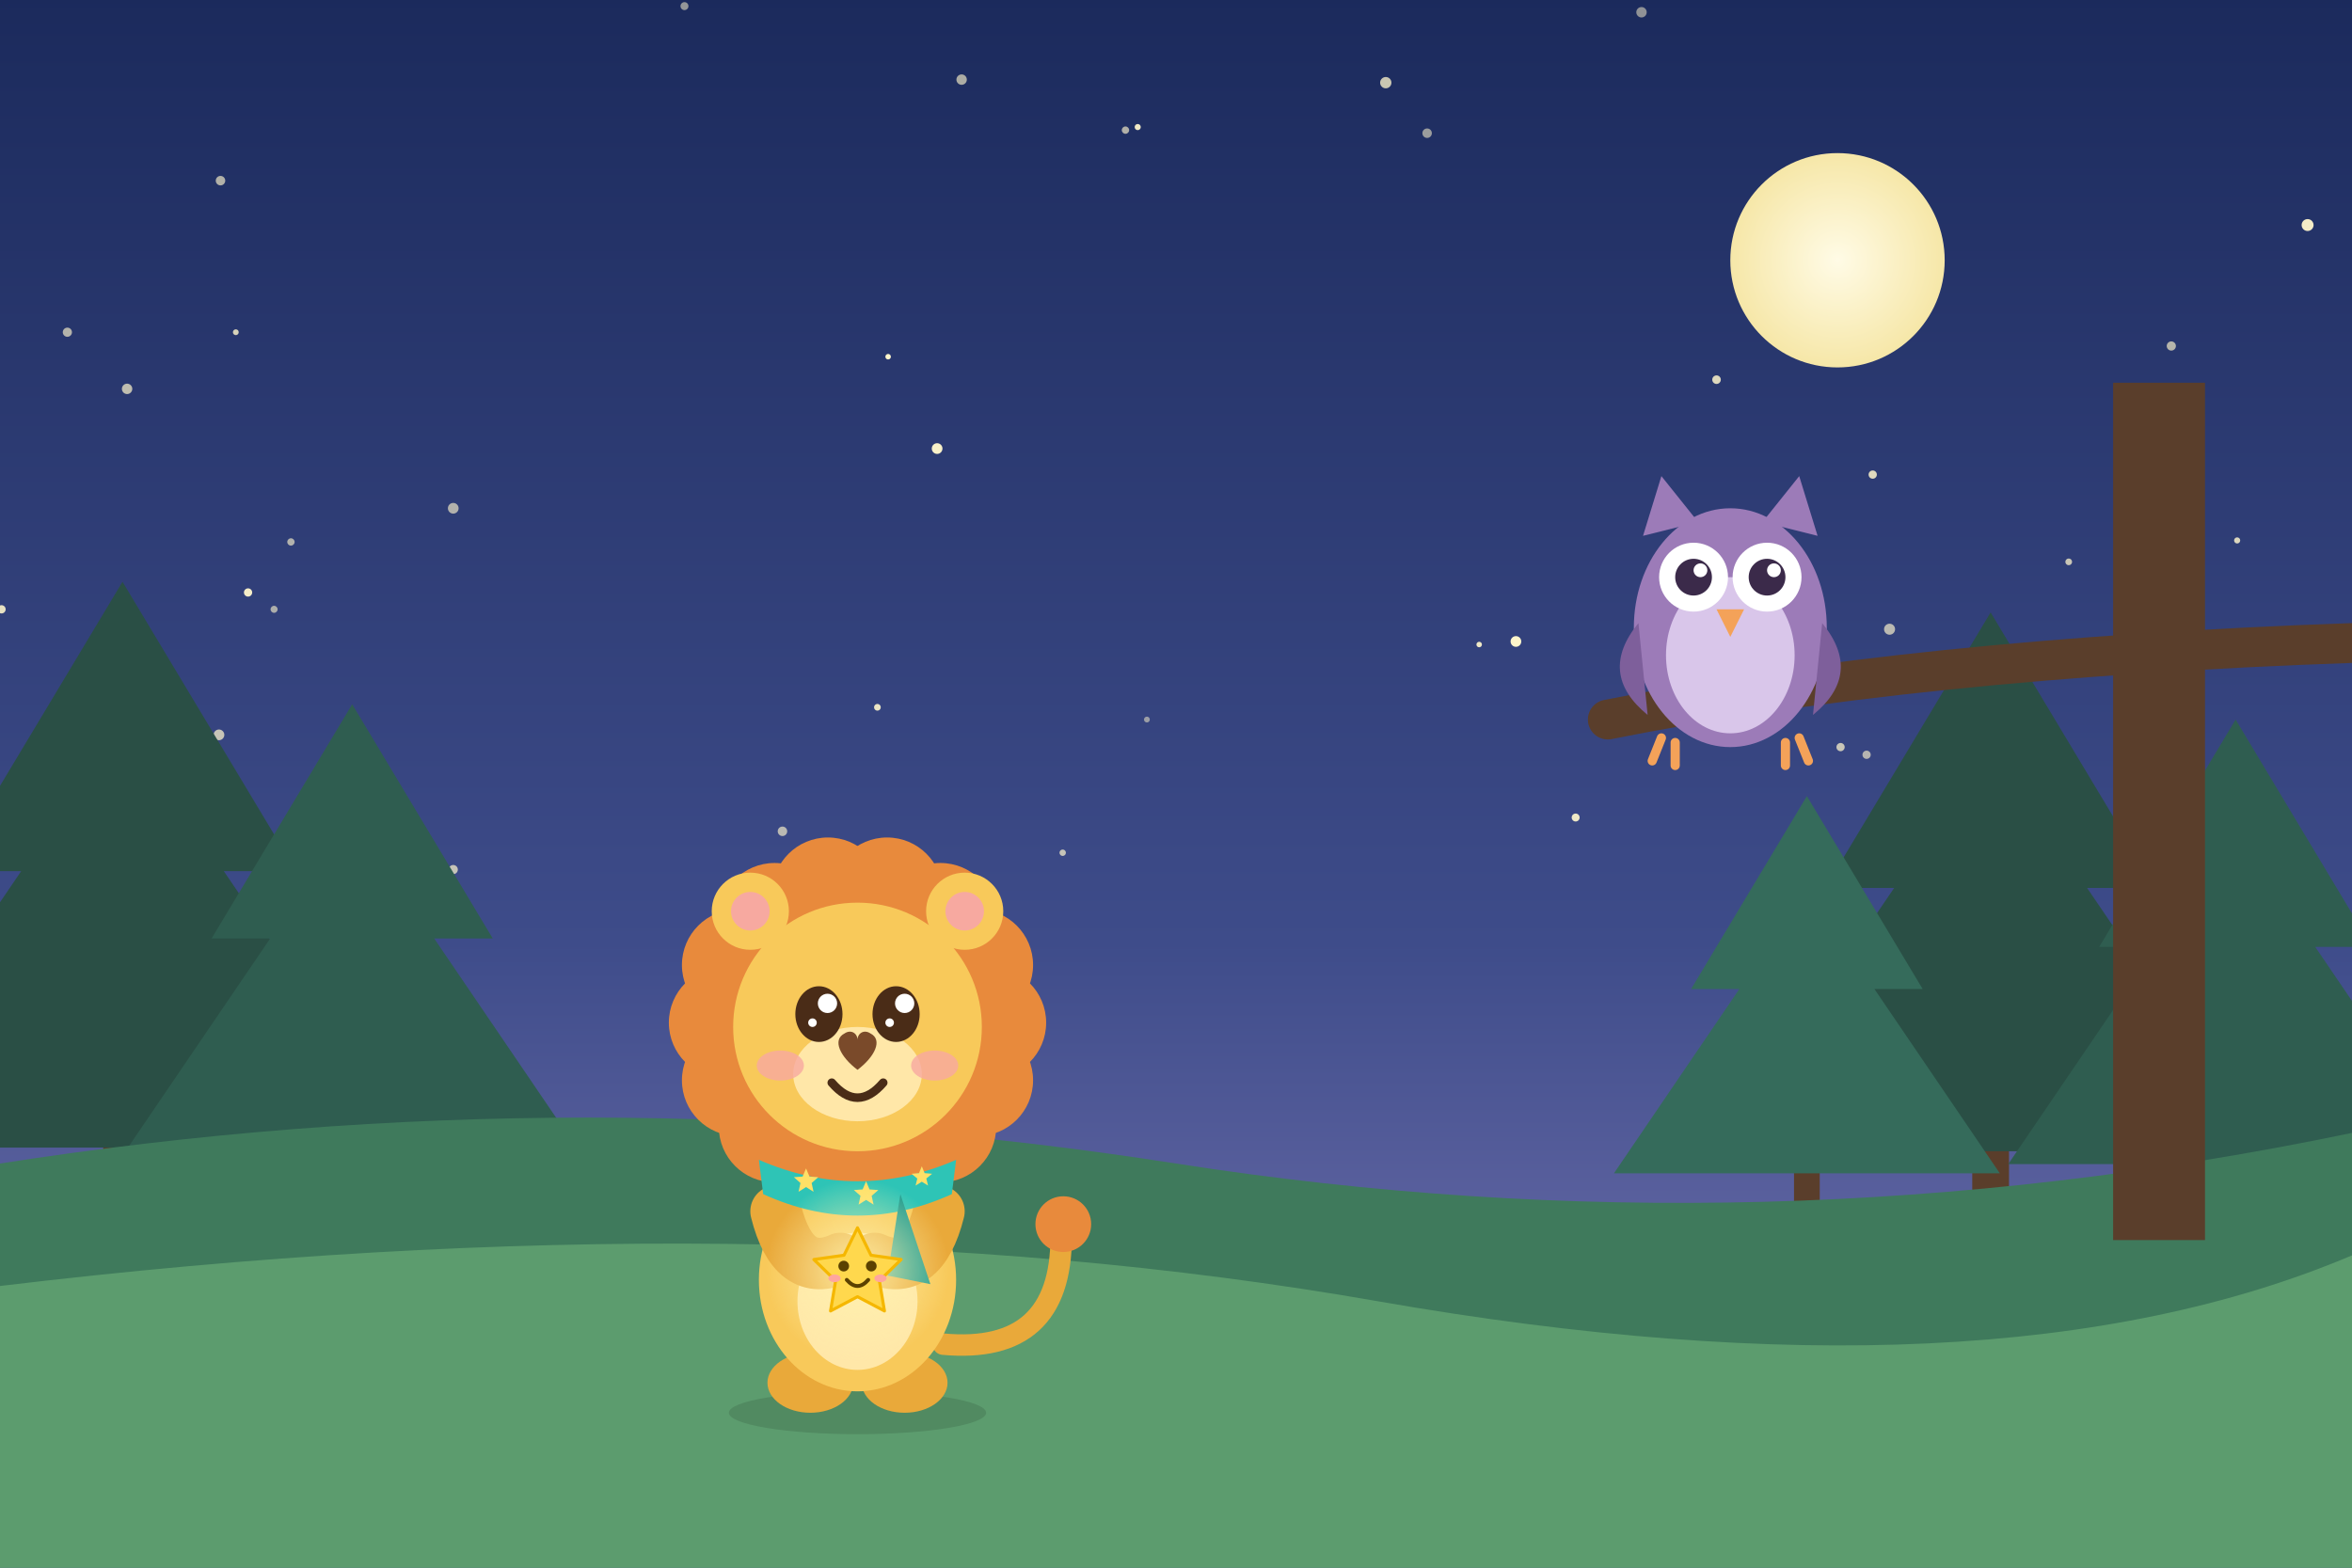
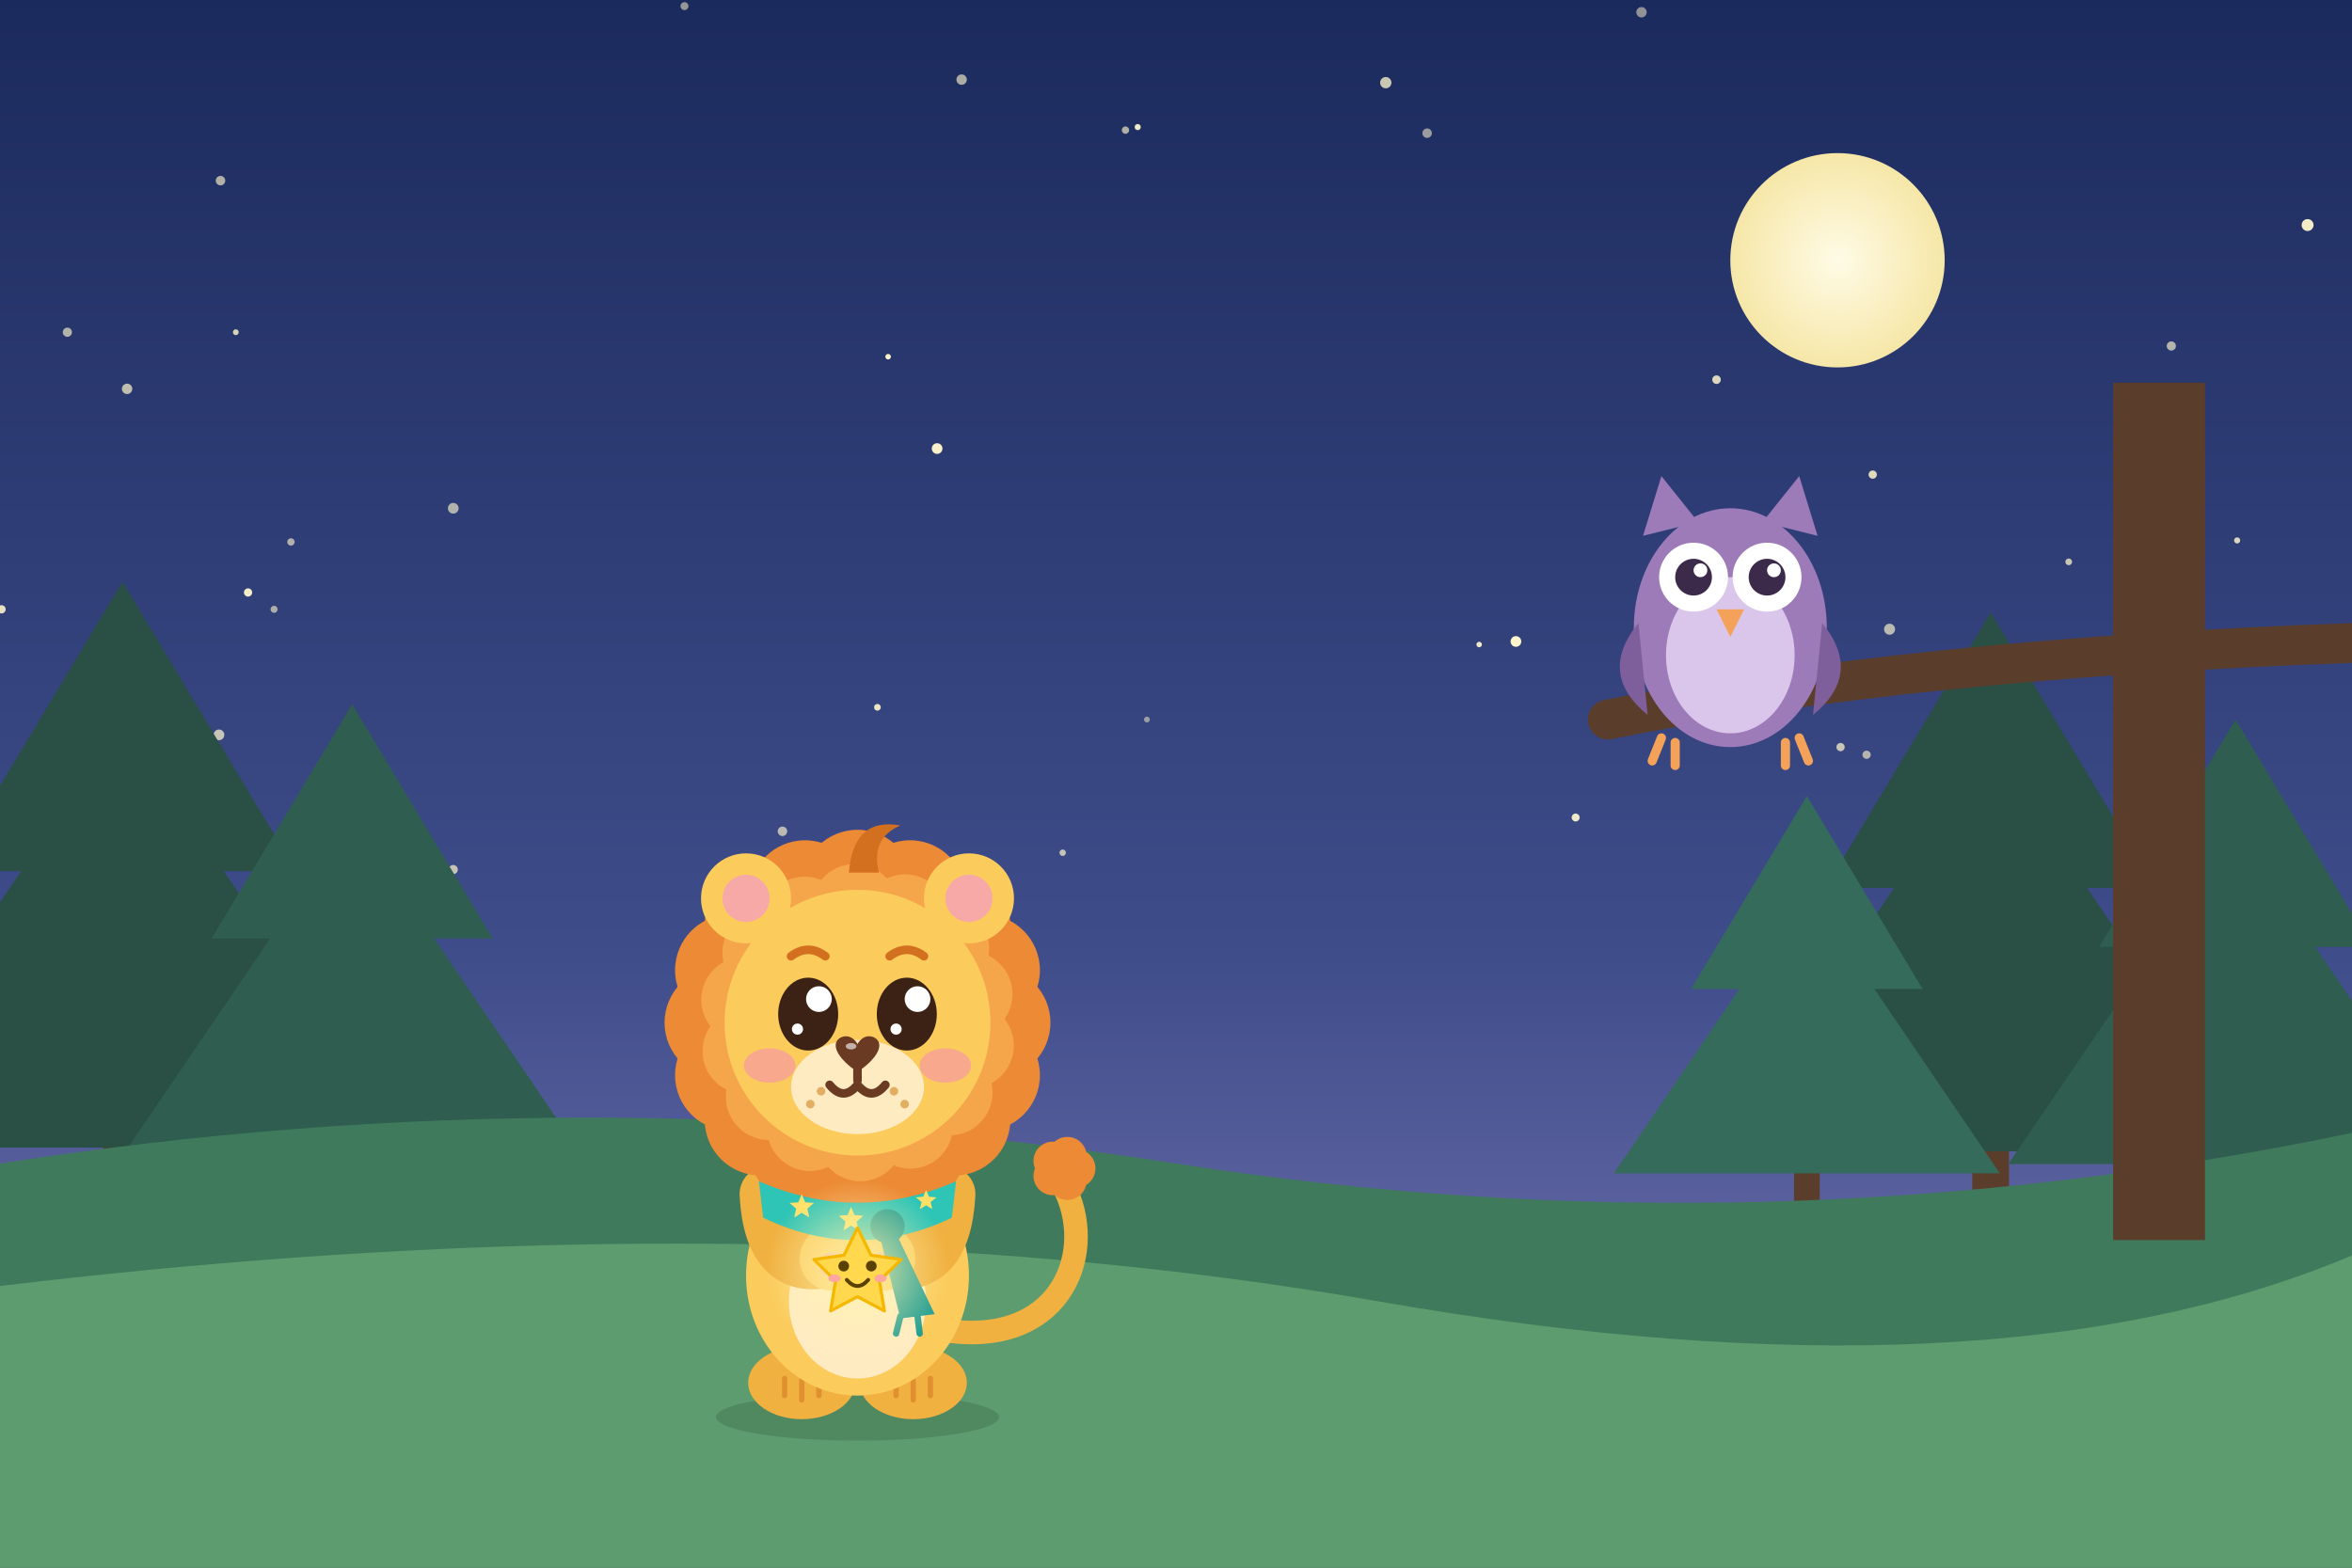
<svg xmlns="http://www.w3.org/2000/svg" viewBox="0 0 1536 1024" role="img" aria-label="Lio și steluța vorbesc cu bufnița Ula">
  <defs>
    <linearGradient id="night" x1="0" y1="0" x2="0" y2="1">
      <stop offset="0" stop-color="#1B2A5C" />
      <stop offset="0.6" stop-color="#3E4C8A" />
      <stop offset="1" stop-color="#7F7BB8" />
    </linearGradient>
    <linearGradient id="dusk" x1="0" y1="0" x2="0" y2="1">
      <stop offset="0" stop-color="#2B3A73" />
      <stop offset="0.55" stop-color="#8A6FB3" />
      <stop offset="1" stop-color="#F2A98B" />
    </linearGradient>
    <radialGradient id="glow">
      <stop offset="0" stop-color="#FFF3B0" stop-opacity="0.9" />
      <stop offset="1" stop-color="#FFF3B0" stop-opacity="0" />
    </radialGradient>
    <radialGradient id="moon">
      <stop offset="0" stop-color="#FFFBE6" />
      <stop offset="1" stop-color="#F6E7A8" />
    </radialGradient>
    <filter id="soft">
      <feGaussianBlur stdDeviation="1.2" />
    </filter>
  </defs>
  <rect width="1536" height="1024" fill="url(#night)" />
  <circle cx="1219" cy="493" r="2.7" fill="#FFF6CC" opacity="0.63" />
  <circle cx="1" cy="398" r="2.7" fill="#FFF6CC" opacity="0.88" />
  <circle cx="573" cy="462" r="2.2" fill="#FFF6CC" opacity="0.90" />
  <circle cx="1121" cy="248" r="2.8" fill="#FFF6CC" opacity="0.84" />
  <circle cx="296" cy="332" r="3.5" fill="#FFF6CC" opacity="0.63" />
  <circle cx="1234" cy="411" r="3.6" fill="#FFF6CC" opacity="0.67" />
  <circle cx="143" cy="480" r="3.5" fill="#FFF6CC" opacity="0.72" />
  <circle cx="144" cy="118" r="3.1" fill="#FFF6CC" opacity="0.65" />
  <circle cx="1461" cy="353" r="2.0" fill="#FFF6CC" opacity="0.83" />
  <circle cx="554" cy="560" r="3.8" fill="#FFF6CC" opacity="0.76" />
  <circle cx="990" cy="419" r="3.5" fill="#FFF6CC" opacity="0.99" />
  <circle cx="44" cy="217" r="3.0" fill="#FFF6CC" opacity="0.65" />
  <circle cx="905" cy="54" r="3.7" fill="#FFF6CC" opacity="0.76" />
  <circle cx="179" cy="398" r="2.3" fill="#FFF6CC" opacity="0.60" />
  <circle cx="743" cy="83" r="2.0" fill="#FFF6CC" opacity="0.93" />
  <circle cx="1072" cy="8" r="3.4" fill="#FFF6CC" opacity="0.51" />
  <circle cx="511" cy="543" r="3.1" fill="#FFF6CC" opacity="0.65" />
  <circle cx="580" cy="233" r="1.8" fill="#FFF6CC" opacity="1.00" />
  <circle cx="83" cy="254" r="3.4" fill="#FFF6CC" opacity="0.70" />
  <circle cx="1507" cy="147" r="3.9" fill="#FFF6CC" opacity="0.95" />
  <circle cx="1029" cy="534" r="2.6" fill="#FFF6CC" opacity="0.92" />
  <circle cx="1223" cy="310" r="2.7" fill="#FFF6CC" opacity="0.85" />
  <circle cx="628" cy="52" r="3.4" fill="#FFF6CC" opacity="0.63" />
  <circle cx="749" cy="470" r="1.9" fill="#FFF6CC" opacity="0.51" />
  <circle cx="190" cy="354" r="2.4" fill="#FFF6CC" opacity="0.63" />
  <circle cx="694" cy="557" r="2.1" fill="#FFF6CC" opacity="0.71" />
  <circle cx="1351" cy="367" r="2.2" fill="#FFF6CC" opacity="0.74" />
  <circle cx="735" cy="85" r="2.4" fill="#FFF6CC" opacity="0.65" />
  <circle cx="1236" cy="194" r="3.1" fill="#FFF6CC" opacity="0.99" />
  <circle cx="1418" cy="226" r="3.0" fill="#FFF6CC" opacity="0.66" />
  <circle cx="612" cy="293" r="3.5" fill="#FFF6CC" opacity="0.97" />
  <circle cx="447" cy="4" r="2.6" fill="#FFF6CC" opacity="0.53" />
  <circle cx="46" cy="464" r="1.8" fill="#FFF6CC" opacity="0.86" />
  <circle cx="556" cy="563" r="3.6" fill="#FFF6CC" opacity="0.53" />
  <circle cx="296" cy="568" r="3.0" fill="#FFF6CC" opacity="0.71" />
  <circle cx="1202" cy="488" r="2.7" fill="#FFF6CC" opacity="0.73" />
  <circle cx="154" cy="217" r="1.9" fill="#FFF6CC" opacity="0.81" />
  <circle cx="932" cy="87" r="3.1" fill="#FFF6CC" opacity="0.55" />
  <circle cx="162" cy="387" r="2.7" fill="#FFF6CC" opacity="0.95" />
  <circle cx="966" cy="421" r="1.8" fill="#FFF6CC" opacity="0.92" />
  <circle cx="1200" cy="170" r="70" fill="url(#moon)" />
  <circle cx="1230" cy="150" r="60" fill="#2A3A70" opacity="0.0" />
  <rect x="67.4" y="737.0" width="25.2" height="63.0" fill="#5A3E2B" />
  <path d="M80,380 L193.4,569.0 L146.15,569.0 L269.0,749.6 L-109.0,749.6 L13.85,569.0 L-33.4,569.0 Z" fill="#2A4F45" />
  <rect x="219.8" y="749.0" width="20.4" height="51.0" fill="#5A3E2B" />
  <path d="M230,460 L321.8,613.0 L283.55,613.0 L383.0,759.2 L77.0,759.2 L176.45,613.0 L138.2,613.0 Z" fill="#2F5D50" />
  <rect x="1288.0" y="740.0" width="24.0" height="60.0" fill="#5A3E2B" />
  <path d="M1300,400 L1408.0,580.0 L1363.0,580.0 L1480.0,752.0 L1120.0,752.0 L1237.0,580.0 L1192.0,580.0 Z" fill="#2A4F45" />
  <rect x="1450.1" y="750.5" width="19.8" height="49.5" fill="#5A3E2B" />
  <path d="M1460,470 L1549.1,618.5 L1511.975,618.5 L1608.5,760.4 L1311.5,760.4 L1408.025,618.5 L1370.9,618.5 Z" fill="#2F5D50" />
  <rect x="1171.6" y="758.0" width="16.8" height="42.0" fill="#5A3E2B" />
  <path d="M1180,520 L1255.6,646.0 L1224.1,646.0 L1306.0,766.4 L1054.0,766.4 L1135.9,646.0 L1104.4,646.0 Z" fill="#356B5B" />
  <path d="M0,760 Q384,700 768,760 T1536,740 L1536,1024 L0,1024 Z" fill="#3F7A5C" />
  <path d="M0,840 Q500,780 900,850 T1536,820 L1536,1024 L0,1024 Z" fill="#5C9C6E" />
  <rect x="1380" y="250" width="60" height="560" fill="#5A3E2B" />
  <path d="M1536,420 Q1250,430 1050,470" stroke="#5A3E2B" stroke-width="26" fill="none" stroke-linecap="round" />
  <g transform="translate(1130,410) scale(1.5)">
    <ellipse cx="0" cy="0" rx="42" ry="52" fill="#9C7BB8" />
    <ellipse cx="0" cy="12" rx="28" ry="34" fill="#D9C6EA" />
    <path d="M-38,-40 L-30,-66 L-14,-46 Z" fill="#9C7BB8" />
    <path d="M38,-40 L30,-66 L14,-46 Z" fill="#9C7BB8" />
    <circle cx="-16" cy="-22" r="15" fill="#fff" />
    <circle cx="16" cy="-22" r="15" fill="#fff" />
    <circle cx="-16" cy="-22" r="8" fill="#3B2A4A" />
    <circle cx="16" cy="-22" r="8" fill="#3B2A4A" />
    <circle cx="-13" cy="-25" r="3" fill="#fff" />
    <circle cx="19" cy="-25" r="3" fill="#fff" />
    <path d="M-6,-8 L6,-8 L0,4 Z" fill="#F4A259" />
    <path d="M-30,48 l-4,10 M-24,50 l0,10 M24,50 l0,10 M30,48 l4,10" stroke="#F4A259" stroke-width="4" stroke-linecap="round" />
    <path d="M-40,-2 Q-58,20 -36,38" fill="#7E5F9B" />
    <path d="M40,-2 Q58,20 36,38" fill="#7E5F9B" />
  </g>
  <g transform="translate(560,920) scale(1.4,1.4)">
-     <ellipse cx="0" cy="2" rx="60" ry="10" fill="#000" opacity="0.12" />
-     <path d="M40,-30 Q95,-25 95,-80" stroke="#E9A93A" stroke-width="10" fill="none" stroke-linecap="round" />
-     <circle cx="96" cy="-86" r="13" fill="#E88A3C" />
-     <ellipse cx="-22" cy="-12" rx="20" ry="14" fill="#E9A93A" />
-     <ellipse cx="22" cy="-12" rx="20" ry="14" fill="#E9A93A" />
-     <ellipse cx="0" cy="-60" rx="46" ry="52" fill="#F8C95A" />
-     <ellipse cx="0" cy="-50" rx="28" ry="32" fill="#FFE7A8" />
-     <path d="M-38,-92 Q-30,-60 -8,-70" stroke="#E9A93A" stroke-width="24" fill="none" stroke-linecap="round" />
-     <path d="M38,-92 Q30,-60 8,-70" stroke="#E9A93A" stroke-width="24" fill="none" stroke-linecap="round" />
-     <circle cx="62.0" cy="-180.0" r="26.0" fill="#E88A3C" />
-     <circle cx="55.9" cy="-153.1" r="26.0" fill="#E88A3C" />
-     <circle cx="38.7" cy="-131.5" r="26.0" fill="#E88A3C" />
-     <circle cx="13.8" cy="-119.6" r="26.0" fill="#E88A3C" />
-     <circle cx="-13.8" cy="-119.6" r="26.0" fill="#E88A3C" />
-     <circle cx="-38.7" cy="-131.5" r="26.0" fill="#E88A3C" />
-     <circle cx="-55.9" cy="-153.1" r="26.0" fill="#E88A3C" />
-     <circle cx="-62.0" cy="-180.0" r="26.0" fill="#E88A3C" />
-     <circle cx="-55.9" cy="-206.9" r="26.0" fill="#E88A3C" />
-     <circle cx="-38.7" cy="-228.5" r="26.0" fill="#E88A3C" />
-     <circle cx="-13.8" cy="-240.4" r="26.0" fill="#E88A3C" />
-     <circle cx="13.8" cy="-240.4" r="26.0" fill="#E88A3C" />
-     <circle cx="38.7" cy="-228.5" r="26.0" fill="#E88A3C" />
-     <circle cx="55.9" cy="-206.9" r="26.0" fill="#E88A3C" />
-     <circle cx="-50" cy="-232" r="18" fill="#F8C95A" />
-     <circle cx="50" cy="-232" r="18" fill="#F8C95A" />
-     <circle cx="-50" cy="-232" r="9" fill="#F7A9A0" />
-     <circle cx="50" cy="-232" r="9" fill="#F7A9A0" />
-     <circle cx="0" cy="-178" r="58" fill="#F8C95A" />
-     <ellipse cx="0" cy="-156" rx="30" ry="22" fill="#FFE7A8" />
-     <ellipse cx="-36" cy="-160" rx="11" ry="7" fill="#F7A9A0" opacity="0.8" />
-     <ellipse cx="36" cy="-160" rx="11" ry="7" fill="#F7A9A0" opacity="0.8" />
-     <ellipse cx="-18" cy="-184" rx="11" ry="13" fill="#4A2C17" />
-     <ellipse cx="18" cy="-184" rx="11" ry="13" fill="#4A2C17" />
-     <circle cx="-14" cy="-189" r="4.5" fill="#fff" />
-     <circle cx="22" cy="-189" r="4.5" fill="#fff" />
-     <circle cx="-21" cy="-180" r="2" fill="#fff" />
-     <circle cx="15" cy="-180" r="2" fill="#fff" />
-     <path d="M0,-158 c-8,-6 -12,-14 -6,-17 c3,-2 6,0 6,3 c0,-3 3,-5 6,-3 c6,3 2,11 -6,17z" fill="#7A4A2A" />
-     <path d="M-12,-152 q12,14 24,0" stroke="#4A2C17" stroke-width="4" fill="none" stroke-linecap="round" />
-     <path d="M-46,-116 Q0,-96 46,-116 L44,-100 Q0,-80 -44,-100 Z" fill="#2EC4B6" />
-     <path d="M20,-100 L34,-58 L14,-62 Z" fill="#1E9C91" />
-     <path d="M-24.0,-112.0 L-22.4,-108.2 L-18.3,-107.9 L-21.4,-105.2 L-20.5,-101.1 L-24.0,-103.3 L-27.5,-101.1 L-26.6,-105.2 L-29.7,-107.9 L-25.6,-108.2 Z" fill="#FFE066" />
-     <path d="M4.0,-106.0 L5.6,-102.2 L9.7,-101.9 L6.6,-99.2 L7.5,-95.1 L4.0,-97.3 L0.5,-95.1 L1.4,-99.2 L-1.7,-101.9 L2.4,-102.2 Z" fill="#FFE066" />
-     <path d="M30.0,-113.0 L31.3,-109.8 L34.8,-109.5 L32.1,-107.3 L32.9,-104.0 L30.0,-105.8 L27.1,-104.0 L27.9,-107.3 L25.2,-109.5 L28.7,-109.8 Z" fill="#FFE066" />
+     <ellipse cx="0" cy="4" rx="66" ry="11" fill="#000" opacity=".13" />
+     <path d="M44,-36 C96,-30 112,-74 96,-104" stroke="#F0B140" stroke-width="11" fill="none" stroke-linecap="round" />
+     <circle cx="102.0" cy="-112.0" r="9" fill="#EC8A35" />
+     <circle cx="97.9" cy="-106.3" r="9" fill="#EC8A35" />
+     <circle cx="91.1" cy="-108.5" r="9" fill="#EC8A35" />
+     <circle cx="91.1" cy="-115.5" r="9" fill="#EC8A35" />
+     <circle cx="97.9" cy="-117.7" r="9" fill="#EC8A35" />
+     <ellipse cx="-26" cy="-12" rx="25" ry="17" fill="#F0B140" />
+     <ellipse cx="26" cy="-12" rx="25" ry="17" fill="#F0B140" />
+     <path d="M-34,-6 v-8 M-26,-4 v-9 M-18,-6 v-8 M18,-6 v-8 M26,-4 v-9 M34,-6 v-8" stroke="#D2701F" stroke-width="2.5" stroke-linecap="round" opacity=".5" />
+     <ellipse cx="0" cy="-62" rx="52" ry="56" fill="#FBCB5C" />
+     <ellipse cx="0" cy="-50" rx="32" ry="36" fill="#FFEBC2" />
+     <path d="M-42,-100 Q-40,-62 -12,-70" stroke="#F0B140" stroke-width="26" fill="none" stroke-linecap="round" />
+     <circle cx="-12" cy="-70" r="15" fill="#FBCB5C" />
+     <circle cx="-12" cy="-67" r="6" fill="#F7A9A8" opacity=".7" />
+     <path d="M42,-100 Q40,-62 12,-70" stroke="#F0B140" stroke-width="26" fill="none" stroke-linecap="round" />
+     <circle cx="12" cy="-70" r="15" fill="#FBCB5C" />
+     <circle cx="12" cy="-67" r="6" fill="#F7A9A8" opacity=".7" />
+     <circle cx="64.0" cy="-180.0" r="26" fill="#EC8A35" />
+     <circle cx="59.1" cy="-155.5" r="26" fill="#EC8A35" />
+     <circle cx="45.3" cy="-134.7" r="26" fill="#EC8A35" />
+     <circle cx="24.5" cy="-120.9" r="26" fill="#EC8A35" />
+     <circle cx="0.0" cy="-116.0" r="26" fill="#EC8A35" />
+     <circle cx="-24.5" cy="-120.9" r="26" fill="#EC8A35" />
+     <circle cx="-45.3" cy="-134.7" r="26" fill="#EC8A35" />
+     <circle cx="-59.1" cy="-155.5" r="26" fill="#EC8A35" />
+     <circle cx="-64.0" cy="-180.0" r="26" fill="#EC8A35" />
+     <circle cx="-59.1" cy="-204.5" r="26" fill="#EC8A35" />
+     <circle cx="-45.3" cy="-225.3" r="26" fill="#EC8A35" />
+     <circle cx="-24.5" cy="-239.1" r="26" fill="#EC8A35" />
+     <circle cx="-0.0" cy="-244.0" r="26" fill="#EC8A35" />
+     <circle cx="24.5" cy="-239.1" r="26" fill="#EC8A35" />
+     <circle cx="45.3" cy="-225.3" r="26" fill="#EC8A35" />
+     <circle cx="59.1" cy="-204.5" r="26" fill="#EC8A35" />
+     <circle cx="52.9" cy="-169.3" r="20" fill="#F6A64A" />
+     <circle cx="43.0" cy="-147.4" r="20" fill="#F6A64A" />
+     <circle cx="24.6" cy="-131.9" r="20" fill="#F6A64A" />
+     <circle cx="1.3" cy="-126.0" r="20" fill="#F6A64A" />
+     <circle cx="-22.2" cy="-130.8" r="20" fill="#F6A64A" />
+     <circle cx="-41.4" cy="-145.3" r="20" fill="#F6A64A" />
+     <circle cx="-52.3" cy="-166.7" r="20" fill="#F6A64A" />
+     <circle cx="-52.9" cy="-190.7" r="20" fill="#F6A64A" />
+     <circle cx="-43.0" cy="-212.6" r="20" fill="#F6A64A" />
+     <circle cx="-24.6" cy="-228.1" r="20" fill="#F6A64A" />
+     <circle cx="-1.3" cy="-234.0" r="20" fill="#F6A64A" />
+     <circle cx="22.2" cy="-229.2" r="20" fill="#F6A64A" />
+     <circle cx="41.4" cy="-214.7" r="20" fill="#F6A64A" />
+     <circle cx="52.3" cy="-193.3" r="20" fill="#F6A64A" />
+     <path d="M-4,-250 q2,-26 24,-22 q-14,6 -10,22 z" fill="#D2701F" />
+     <circle cx="-52" cy="-238" r="21" fill="#FBCB5C" />
+     <circle cx="52" cy="-238" r="21" fill="#FBCB5C" />
+     <circle cx="-52" cy="-238" r="11" fill="#F7A9A8" />
+     <circle cx="52" cy="-238" r="11" fill="#F7A9A8" />
+     <circle cx="0" cy="-180" r="62" fill="#FBCB5C" />
+     <ellipse cx="0" cy="-150" rx="31" ry="22" fill="#FFEBC2" />
+     <ellipse cx="-41" cy="-160" rx="12" ry="8" fill="#F79C9C" opacity=".75" />
+     <ellipse cx="41" cy="-160" rx="12" ry="8" fill="#F79C9C" opacity=".75" />
+     <path d="M-31,-211 q8,-6 16,0 M15,-211 q8,-6 16,0" stroke="#D2701F" stroke-width="4" fill="none" stroke-linecap="round" />
+     <ellipse cx="-23" cy="-184" rx="14" ry="17" fill="#3B2214" />
+     <g>
+       <circle cx="-18" cy="-191" r="6" fill="#fff" />
+       <circle cx="-28" cy="-177" r="2.6" fill="#fff" />
+     </g>
+     <ellipse cx="23" cy="-184" rx="14" ry="17" fill="#3B2214" />
+     <g>
+       <circle cx="28" cy="-191" r="6" fill="#fff" />
+       <circle cx="18" cy="-177" r="2.6" fill="#fff" />
+     </g>
+     <circle cx="-17" cy="-148" r="2" fill="#E2AE62" />
+     <circle cx="-22" cy="-142" r="2" fill="#E2AE62" />
+     <circle cx="17" cy="-148" r="2" fill="#E2AE62" />
+     <circle cx="22" cy="-142" r="2" fill="#E2AE62" />
+     <path d="M0,-157 C-9,-163 -13,-170 -8,-173 C-4,-175 -1,-172 0,-170 C1,-172 4,-175 8,-173 C13,-170 9,-163 0,-157 Z" fill="#6B3A22" />
+     <ellipse cx="-3" cy="-169" rx="2.5" ry="1.5" fill="#fff" opacity=".6" />
+     <path d="M0,-158 v5 M-13,-151 q6.5,8 13,0 q6.5,8 13,0" stroke="#6B3A22" stroke-width="4" fill="none" stroke-linecap="round" stroke-linejoin="round" />
+     <path d="M-46,-106 Q0,-86 46,-106 L44,-89 Q0,-68 -44,-89 Z" fill="#2EC4B6" />
+     <path d="M16,-86 L36,-44 L20,-42 L10,-82 Z" fill="#1E9C91" />
+     <path d="M20,-43 l-2,8 M28,-43 l1,8" stroke="#1E9C91" stroke-width="3" stroke-linecap="round" />
+     <circle cx="14" cy="-85" r="8" fill="#1E9C91" />
+     <path d="M-26.0,-100.0 L-24.4,-96.2 L-20.3,-95.9 L-23.4,-93.2 L-22.5,-89.1 L-26.0,-91.3 L-29.5,-89.1 L-28.6,-93.2 L-31.7,-95.9 L-27.6,-96.2 Z" fill="#FFE066" />
+     <path d="M-3.0,-94.0 L-1.4,-90.2 L2.7,-89.9 L-0.4,-87.2 L0.5,-83.1 L-3.0,-85.3 L-6.5,-83.1 L-5.6,-87.2 L-8.7,-89.9 L-4.6,-90.2 Z" fill="#FFE066" />
+     <path d="M32.0,-102.0 L33.3,-98.8 L36.8,-98.5 L34.1,-96.3 L34.9,-93.0 L32.0,-94.8 L29.1,-93.0 L29.9,-96.3 L27.2,-98.5 L30.7,-98.8 Z" fill="#FFE066" />
  </g>
  <circle cx="560" cy="830" r="60.0" fill="url(#glow)" />
  <path d="M560.0,802.0 L568.8,819.9 L588.5,822.7 L574.3,836.6 L577.6,856.3 L560.0,847.0 L542.4,856.3 L545.7,836.6 L531.5,822.7 L551.2,819.9 Z" fill="#FFD84D" stroke="#F5B700" stroke-width="2.0" stroke-linejoin="round" />
  <circle cx="551.0" cy="827.0" r="3.5" fill="#5B4100" />
  <circle cx="569.0" cy="827.0" r="3.5" fill="#5B4100" />
  <ellipse cx="545.0" cy="835.0" rx="4.0" ry="2.5" fill="#FFA69E" />
  <ellipse cx="575.0" cy="835.0" rx="4.0" ry="2.5" fill="#FFA69E" />
  <path d="M553.0,836.0 q7.0,8.0 14.0,0" stroke="#5B4100" stroke-width="2.5" fill="none" stroke-linecap="round" />
</svg>
